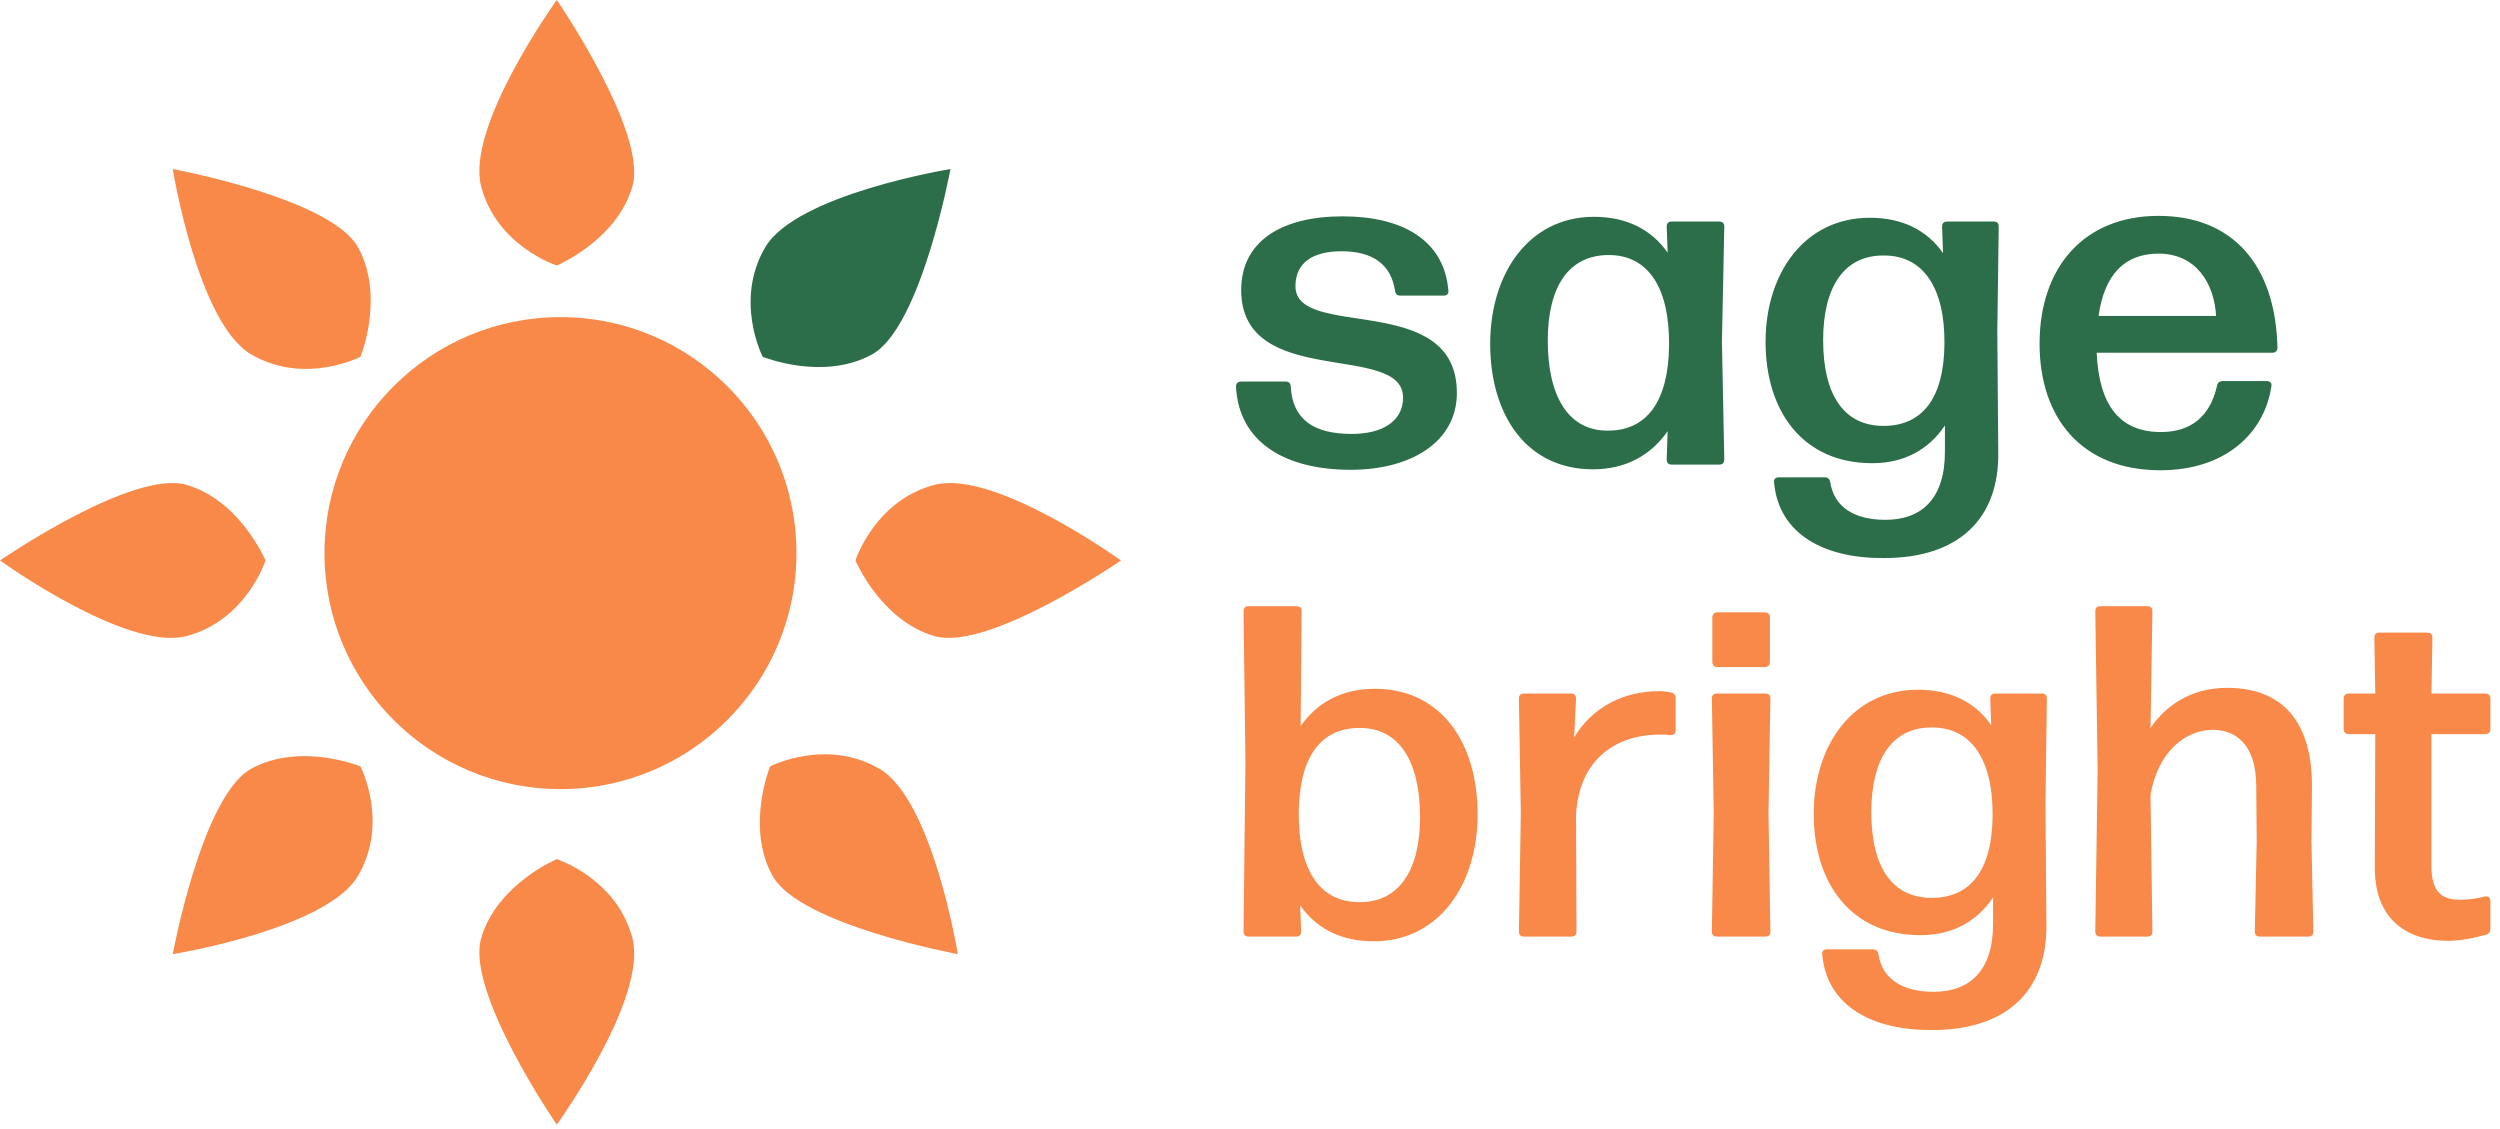
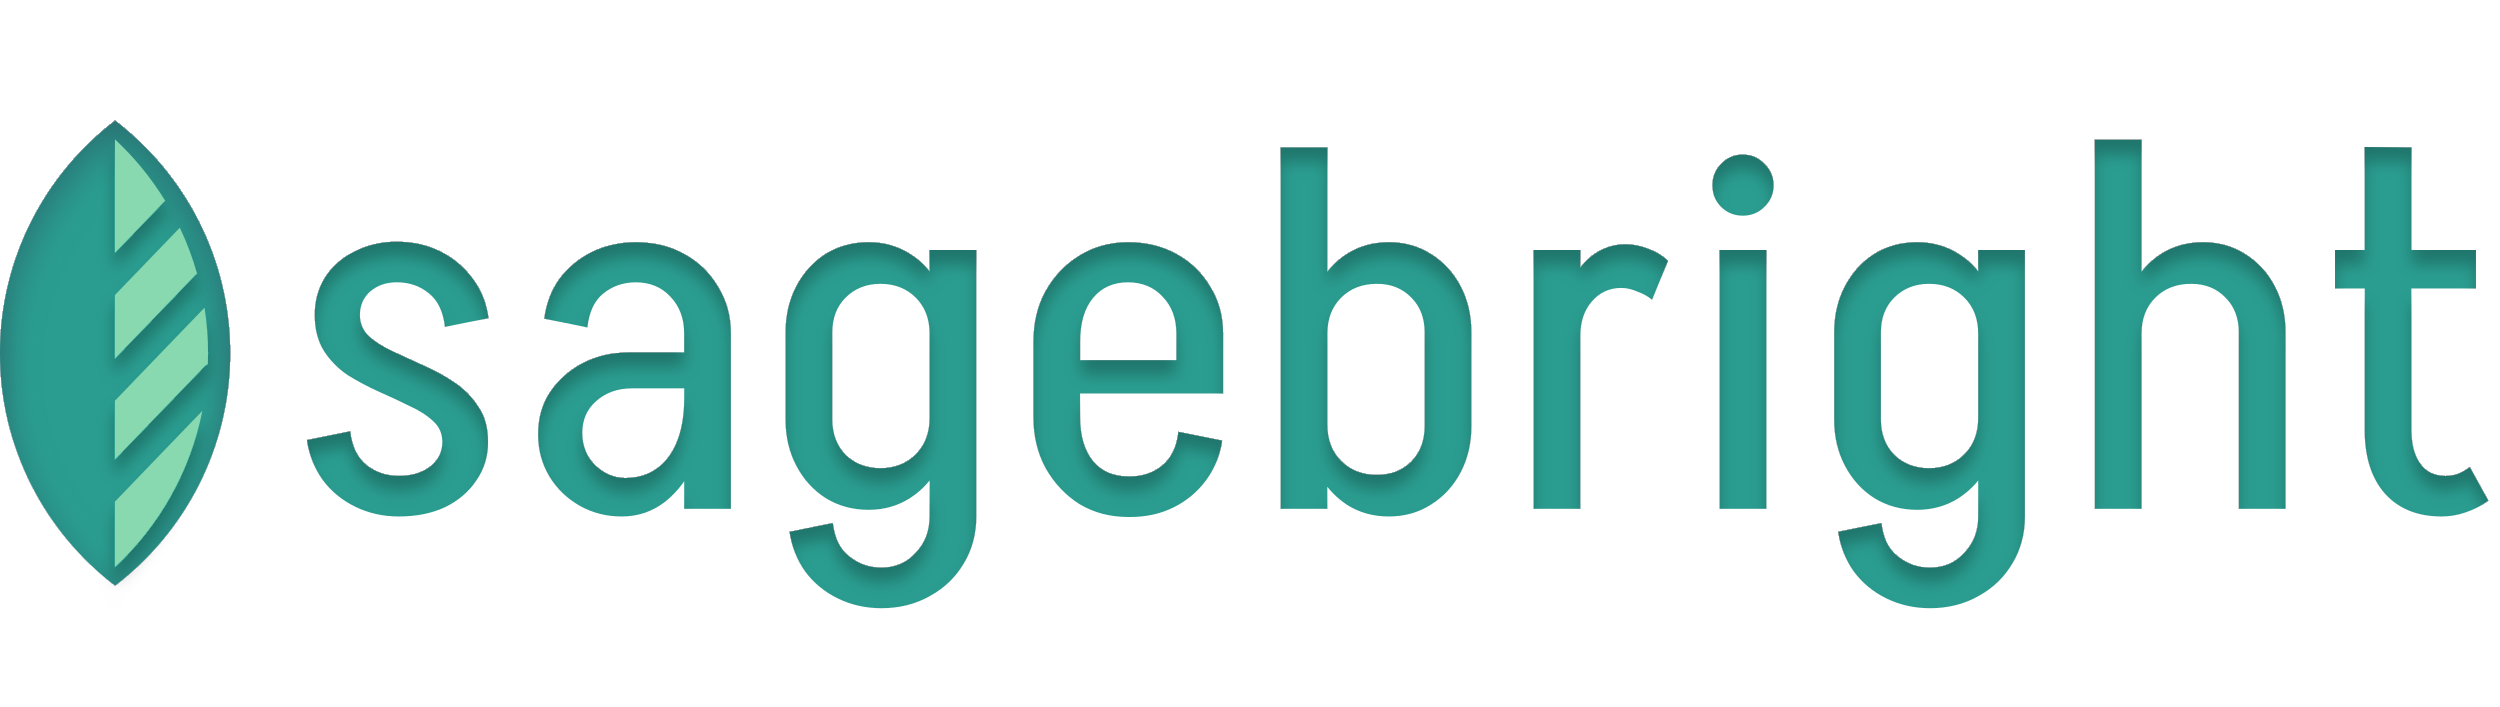
- <svg xmlns="http://www.w3.org/2000/svg" width="339" height="153" viewBox="0 0 339 153" fill="none">
-   <path d="M186.416 93.4C195.504 93.4 200.368 100.824 200.368 110.424C200.368 119.96 195.12 127.64 186.288 127.64C181.936 127.64 178.544 125.976 176.304 122.776L176.432 126.296C176.432 126.808 176.176 127 175.728 127H169.328C168.88 127 168.624 126.808 168.624 126.296L168.88 103.384L168.624 82.904C168.624 82.392 168.88 82.2 169.328 82.2H175.792C176.24 82.2 176.496 82.392 176.496 82.904L176.368 98.456C178.608 95.256 182 93.4 186.416 93.4ZM184.176 122.328C189.808 122.456 192.56 117.848 192.56 110.808C192.56 103.256 189.744 98.648 184.304 98.712C179.184 98.712 176.176 102.552 176.112 110.168C176.048 117.912 178.928 122.264 184.176 122.328ZM213.71 110.488L213.774 126.296C213.774 126.808 213.518 127 213.07 127H206.67C206.222 127 205.966 126.808 205.966 126.296L206.222 110.296L205.966 94.744C205.966 94.232 206.222 94.04 206.67 94.04H213.006C213.454 94.04 213.71 94.232 213.71 94.744L213.454 99.992C215.95 95.832 220.238 93.72 224.975 93.72C225.486 93.72 226.062 93.784 226.639 93.912C227.022 93.976 227.215 94.296 227.215 94.68V99.032C227.215 99.48 226.958 99.736 226.447 99.672C226.062 99.608 225.55 99.608 225.102 99.608C218.958 99.608 214.094 103.128 213.71 110.488ZM239.297 83.032C239.745 83.032 240.001 83.288 240.001 83.736V89.752C240.001 90.2 239.745 90.456 239.297 90.456H232.897C232.449 90.456 232.193 90.2 232.193 89.752V83.736C232.193 83.288 232.449 83.032 232.897 83.032H239.297ZM239.809 110.232L240.065 126.296C240.065 126.808 239.809 127 239.361 127H232.833C232.385 127 232.129 126.808 232.129 126.296L232.385 110.232L232.129 94.744C232.129 94.232 232.385 94.04 232.833 94.04H239.361C239.809 94.04 240.065 94.232 240.065 94.744L239.809 110.232ZM269.877 94.744C269.877 94.232 270.133 94.04 270.581 94.04H276.853C277.301 94.04 277.557 94.232 277.557 94.744L277.365 108.888L277.493 125.336C277.621 134.296 272.181 139.672 262.005 139.672C253.941 139.736 247.733 136.472 247.093 129.432C247.029 128.984 247.285 128.728 247.733 128.728H254.005C254.389 128.728 254.645 128.984 254.709 129.368C255.221 132.76 257.973 134.488 262.197 134.488C267.061 134.488 270.261 131.672 270.261 125.272V121.688C268.085 124.952 264.757 126.808 260.405 126.808C250.933 126.808 245.941 119.704 245.941 110.36C245.941 101.08 251.189 93.528 260.085 93.528C264.437 93.528 267.829 95.192 270.005 98.328L269.877 94.744ZM270.197 110.616C270.261 103 267.317 98.712 262.133 98.648C256.565 98.52 253.749 102.936 253.749 110.104C253.749 117.656 256.629 121.816 262.069 121.752C267.125 121.688 270.133 118.104 270.197 110.616ZM313.497 107.16L313.433 114.008L313.689 126.296C313.689 126.808 313.433 127 312.985 127H306.457C306.009 127 305.753 126.808 305.753 126.296L306.009 114.072L305.945 106.392C305.881 101.208 303.385 98.968 300.057 98.968C296.217 98.968 292.569 102.104 291.609 107.8L291.865 126.296C291.865 126.808 291.609 127 291.161 127H284.825C284.377 127 284.121 126.808 284.121 126.296L284.441 104.408L284.121 82.904C284.121 82.392 284.377 82.2 284.825 82.2H291.161C291.609 82.2 291.865 82.392 291.865 82.904L291.609 98.712C293.849 95.448 297.305 93.272 302.041 93.272C309.273 93.272 313.689 97.624 313.497 107.16ZM329.704 94.04H337C337.448 94.04 337.704 94.296 337.704 94.744V98.84C337.704 99.288 337.448 99.544 337 99.544H329.704V117.464C329.704 120.92 331.112 122.008 333.544 122.008C334.888 122.008 335.976 121.816 336.936 121.56C337.384 121.496 337.704 121.688 337.704 122.2V125.912C337.704 126.296 337.512 126.616 337.128 126.744C335.528 127.192 333.672 127.576 331.944 127.576C326.76 127.576 322.024 125.016 322.024 117.656L322.088 99.544H318.504C318.056 99.544 317.8 99.288 317.8 98.84V94.744C317.8 94.296 318.056 94.04 318.504 94.04H322.088L321.96 86.488C321.96 85.976 322.216 85.784 322.664 85.784H329.128C329.576 85.784 329.832 85.976 329.832 86.488L329.704 94.04Z" fill="#F98948" />
-   <path d="M183.152 63.704C174.192 63.704 167.984 59.928 167.6 52.44C167.6 51.992 167.856 51.736 168.304 51.736H174.32C174.768 51.736 175.024 51.992 175.024 52.44C175.28 56.856 178.096 58.84 183.28 58.84C187.568 58.84 190.256 57.048 190.256 53.912C190.256 46.296 168.304 52.888 168.304 39.32C168.304 32.792 173.68 29.336 182.064 29.336C190.128 29.336 195.824 32.536 196.4 39.384C196.464 39.832 196.208 40.088 195.76 40.088H189.872C189.424 40.088 189.232 39.832 189.168 39.448C188.656 35.928 186.224 34.072 181.936 34.072C178.096 34.072 175.664 35.544 175.664 38.808C175.664 46.168 197.552 39.384 197.552 53.272C197.552 59.928 191.344 63.704 183.152 63.704ZM226.133 34.264L226.005 30.744C226.005 30.232 226.261 30.04 226.709 30.04H233.109C233.557 30.04 233.813 30.232 233.813 30.744L233.493 46.36L233.813 62.296C233.813 62.808 233.557 63 233.109 63H226.709C226.261 63 226.005 62.808 226.005 62.296L226.133 58.456C223.893 61.72 220.437 63.64 216.021 63.64C206.933 63.64 202.069 56.216 202.069 46.616C202.069 37.08 207.317 29.4 216.149 29.4C220.501 29.4 223.893 31.064 226.133 34.264ZM218.069 58.392C223.253 58.392 226.261 54.488 226.325 46.808C226.389 39 223.509 34.648 218.261 34.584C212.629 34.52 209.877 39 209.877 46.168C209.877 53.784 212.693 58.456 218.069 58.392ZM263.347 30.744C263.347 30.232 263.603 30.04 264.051 30.04H270.323C270.771 30.04 271.028 30.232 271.028 30.744L270.835 44.888L270.964 61.336C271.091 70.296 265.651 75.672 255.475 75.672C247.411 75.736 241.203 72.472 240.563 65.432C240.499 64.984 240.755 64.728 241.203 64.728H247.475C247.859 64.728 248.115 64.984 248.179 65.368C248.691 68.76 251.443 70.488 255.667 70.488C260.531 70.488 263.731 67.672 263.731 61.272V57.688C261.555 60.952 258.227 62.808 253.875 62.808C244.403 62.808 239.411 55.704 239.411 46.36C239.411 37.08 244.659 29.528 253.555 29.528C257.907 29.528 261.299 31.192 263.475 34.328L263.347 30.744ZM263.667 46.616C263.731 39 260.787 34.712 255.603 34.648C250.035 34.52 247.219 38.936 247.219 46.104C247.219 53.656 250.099 57.816 255.539 57.752C260.595 57.688 263.603 54.104 263.667 46.616ZM293.014 58.584C297.046 58.584 299.67 56.536 300.63 52.312C300.694 51.864 301.014 51.672 301.398 51.672H307.35C307.798 51.672 308.118 51.928 307.99 52.44C307.03 58.776 301.718 63.768 292.95 63.768C282.262 63.768 276.566 56.664 276.566 46.616C276.566 36.248 282.582 29.272 292.694 29.272C302.806 29.272 308.566 35.992 308.822 47.128C308.822 47.576 308.566 47.832 308.118 47.832H284.31C284.63 55.064 287.51 58.584 293.014 58.584ZM292.694 34.392C288.022 34.392 285.334 37.336 284.566 42.84H300.502C300.246 38.36 297.75 34.392 292.694 34.392Z" fill="#2C6E49" />
-   <path d="M126.723 86.257C119.421 84.144 116 76.001 116 76.001C116 76.001 118.604 67.87 126.723 65.745C134.843 63.621 152 76.001 152 76.001C152 76.001 134.026 88.37 126.723 86.257Z" fill="#F98948" />
-   <path d="M25.277 65.743C32.579 67.856 36 75.999 36 75.999C36 75.999 33.396 84.13 25.277 86.255C17.157 88.379 0 75.999 0 75.999C0 75.999 17.974 63.63 25.277 65.743Z" fill="#F98948" />
-   <path d="M34.045 104.254C40.703 100.585 48.88 103.924 48.88 103.924C48.88 103.924 52.788 111.515 48.549 118.758C44.31 126.002 23.424 129.38 23.424 129.38C23.424 129.38 27.387 107.924 34.045 104.254Z" fill="#F98948" />
-   <path d="M104.754 118.76C101.085 112.103 104.424 103.926 104.424 103.926C104.424 103.926 112.015 100.017 119.258 104.256C126.502 108.495 129.88 129.381 129.88 129.381C129.88 129.381 108.424 125.418 104.754 118.76Z" fill="#F98948" />
-   <path d="M65.243 127.223C67.356 119.921 75.499 116.5 75.499 116.5C75.499 116.5 83.63 119.104 85.755 127.223C87.879 135.343 75.499 152.5 75.499 152.5C75.499 152.5 63.13 134.526 65.243 127.223Z" fill="#F98948" />
-   <path d="M85.757 25.277C83.644 32.579 75.501 36 75.501 36C75.501 36 67.37 33.396 65.245 25.277C63.121 17.157 75.501 0 75.501 0C75.501 0 87.87 17.974 85.757 25.277Z" fill="#F98948" />
-   <path d="M48.551 33.545C52.22 40.203 48.881 48.38 48.881 48.38C48.881 48.38 41.29 52.288 34.047 48.049C26.803 43.81 23.425 22.924 23.425 22.924C23.425 22.924 44.882 26.887 48.551 33.545Z" fill="#F98948" />
-   <path d="M118.26 48.051C111.603 51.72 103.425 48.381 103.425 48.381C103.425 48.381 99.517 40.79 103.756 33.547C107.995 26.303 128.881 22.925 128.881 22.925C128.881 22.925 124.918 44.381 118.26 48.051Z" fill="#2C6E49" />
-   <circle cx="76" cy="75" r="32" fill="#F98948" />
+ <svg xmlns="http://www.w3.org/2000/svg" width="683" height="193" viewBox="0 0 683 193" fill="none">
+   <g filter="url(#filter0_i_86_480)">
+     <path fill-rule="evenodd" clip-rule="evenodd" d="M31.437 160C50.545 145.412 62.874 122.396 62.874 96.5C62.874 70.604 50.545 47.587 31.437 33C12.329 47.587 0 70.604 0 96.5C0 122.396 12.329 145.412 31.437 160Z" fill="#2A9D90" />
+   </g>
+   <g filter="url(#filter1_d_86_480)">
+     <path fill-rule="evenodd" clip-rule="evenodd" d="M31.4 154.931V159.688L31.4 159.688L31.4 137.014C31.501 136.928 31.598 136.836 31.692 136.739L55.281 112.245C51.941 128.943 43.392 143.761 31.4 154.931ZM56.781 99.449C56.816 98.47 56.834 97.486 56.834 96.498C56.834 92.27 56.505 88.118 55.872 84.068L31.4 109.479V125.51L55.758 100.217C56.064 99.9 56.41 99.643 56.781 99.449ZM53.208 75.302L31.4 97.946V80.609L49.118 62.212C51.029 66.223 52.614 70.42 53.841 74.767C53.617 74.92 53.404 75.098 53.208 75.302ZM45.134 54.866C41.331 48.654 36.702 43.003 31.4 38.064V33.307L31.4 33.307L31.4 69.076L44.739 55.225C44.864 55.095 44.996 54.975 45.134 54.866ZM31.2 33.153C31.134 33.102 31.067 33.051 31 33V33.308C31.067 33.256 31.133 33.205 31.2 33.153ZM31 159.636C31.078 159.696 31.156 159.756 31.234 159.816C31.156 159.876 31.078 159.936 31 159.995V159.636Z" fill="#88D8B0" />
+   </g>
+   <g filter="url(#filter2_i_86_480)">
+     <path d="M120.86 120.8C120.86 118.467 120.02 116.553 118.34 115.06C116.66 113.473 114.467 112.073 111.76 110.86C109.147 109.553 106.347 108.247 103.36 106.94C100.467 105.633 97.667 104.14 94.96 102.46C92.347 100.687 90.2 98.493 88.52 95.88C86.84 93.173 86 89.907 86 86.08C86 86.08 86.373 86.08 87.12 86.08C87.96 86.08 88.987 86.08 90.2 86.08C91.507 86.08 92.767 86.08 93.98 86.08C95.193 86.08 96.22 86.08 97.06 86.08C97.9 86.08 98.32 86.08 98.32 86.08C98.32 88.413 99.16 90.373 100.84 91.96C102.52 93.453 104.667 94.807 107.28 96.02C109.987 97.233 112.833 98.54 115.82 99.94C118.807 101.247 121.607 102.787 124.22 104.56C126.833 106.333 128.98 108.527 130.66 111.14C132.433 113.66 133.32 116.88 133.32 120.8C133.32 120.8 132.9 120.8 132.06 120.8C131.22 120.8 130.147 120.8 128.84 120.8C127.627 120.8 126.413 120.8 125.2 120.8C123.987 120.8 122.96 120.8 122.12 120.8C121.28 120.8 120.86 120.8 120.86 120.8ZM108.96 141.1V130.04C112.413 130.04 115.26 129.2 117.5 127.52C119.74 125.747 120.86 123.507 120.86 120.8H133.32C133.32 124.72 132.247 128.22 130.1 131.3C128.047 134.38 125.2 136.807 121.56 138.58C117.92 140.26 113.72 141.1 108.96 141.1ZM86 86.08C86 82.253 86.933 78.847 88.8 75.86C90.76 72.78 93.467 70.4 96.92 68.72C100.373 66.947 104.2 66.06 108.4 66.06V77.12C105.507 77.12 103.08 77.96 101.12 79.64C99.253 81.32 98.32 83.467 98.32 86.08H86ZM95.66 117.86C96.127 121.967 97.62 125.047 100.14 127.1C102.66 129.06 105.6 130.04 108.96 130.04V141.1C104.667 141.1 100.7 140.213 97.06 138.44C93.42 136.667 90.433 134.193 88.1 131.02C85.86 127.847 84.46 124.253 83.9 120.24L95.66 117.86ZM121.56 89.3C121.093 85.1 119.6 82.02 117.08 80.06C114.653 78.1 111.76 77.12 108.4 77.12V66.06C112.787 66.06 116.753 66.947 120.3 68.72C123.847 70.493 126.787 72.967 129.12 76.14C131.453 79.22 132.9 82.813 133.46 86.92L121.56 89.3ZM186.926 139V90.84H199.666V139H186.926ZM169.846 141.1L170.826 130.6C174.186 130.6 177.032 129.76 179.366 128.08C181.792 126.4 183.659 123.927 184.966 120.66C186.272 117.393 186.926 113.52 186.926 109.04L193.226 108.76C193.226 115.107 192.199 120.707 190.146 125.56C188.092 130.413 185.292 134.24 181.746 137.04C178.292 139.747 174.326 141.1 169.846 141.1ZM169.846 141.1C165.646 141.1 161.819 140.12 158.366 138.16C154.912 136.2 152.159 133.54 150.106 130.18C148.052 126.727 147.026 122.9 147.026 118.7L159.066 118.28C159.066 121.827 160.232 124.767 162.566 127.1C164.992 129.433 167.746 130.6 170.826 130.6L169.846 141.1ZM147.026 118.7C147.026 114.313 148.099 110.487 150.246 107.22C152.486 103.86 155.472 101.2 159.206 99.24C162.939 97.28 167.186 96.3 171.946 96.3L172.646 106.1C168.726 106.1 165.459 107.267 162.846 109.6C160.326 111.84 159.066 114.733 159.066 118.28L147.026 118.7ZM172.646 106.1L171.946 96.3H193.506V106.1H172.646ZM186.926 109.04V90.98H193.226V108.76L186.926 109.04ZM199.666 91.12H186.926C186.926 87.013 185.666 83.653 183.146 81.04C180.719 78.427 177.546 77.12 173.626 77.12V66.2C178.666 66.2 183.099 67.273 186.926 69.42C190.846 71.567 193.926 74.553 196.166 78.38C198.499 82.113 199.666 86.36 199.666 91.12ZM160.466 89.44L148.706 87.06C149.266 82.86 150.666 79.22 152.906 76.14C155.239 73.06 158.179 70.633 161.726 68.86C165.366 67.087 169.379 66.2 173.766 66.2V77.12C170.312 77.12 167.326 78.147 164.806 80.2C162.379 82.16 160.932 85.24 160.466 89.44ZM253.97 141.52V68.3H266.71V141.52H253.97ZM214.63 114.64V90.84H227.37V114.64H214.63ZM227.37 90.84H214.63C214.63 86.173 215.61 81.973 217.57 78.24C219.53 74.507 222.19 71.567 225.55 69.42C229.004 67.273 232.924 66.2 237.31 66.2L240.53 77.54C236.704 77.54 233.53 78.8 231.01 81.32C228.584 83.747 227.37 86.92 227.37 90.84ZM259.57 91.12H253.97C253.97 87.107 252.71 83.84 250.19 81.32C247.67 78.8 244.45 77.54 240.53 77.54L237.31 66.2C241.51 66.2 245.29 67.273 248.65 69.42C252.104 71.567 254.764 74.553 256.63 78.38C258.59 82.113 259.57 86.36 259.57 91.12ZM227.37 114.64C227.37 118.56 228.584 121.78 231.01 124.3C233.53 126.727 236.704 127.94 240.53 127.94L237.31 139.28C232.924 139.28 229.004 138.207 225.55 136.06C222.19 133.913 219.53 130.973 217.57 127.24C215.61 123.507 214.63 119.307 214.63 114.64H227.37ZM259.57 114.22C259.57 118.98 258.59 123.273 256.63 127.1C254.764 130.833 252.104 133.82 248.65 136.06C245.29 138.207 241.51 139.28 237.31 139.28L240.53 127.94C244.45 127.94 247.67 126.68 250.19 124.16C252.71 121.64 253.97 118.327 253.97 114.22H259.57ZM266.71 141.1C266.71 145.86 265.59 150.107 263.35 153.84C261.11 157.667 258.03 160.653 254.11 162.8C250.19 165.04 245.757 166.16 240.81 166.16V155.1C244.637 155.1 247.764 153.747 250.19 151.04C252.71 148.427 253.97 145.113 253.97 141.1H266.71ZM227.51 142.92C227.977 147.027 229.47 150.06 231.99 152.02C234.51 154.073 237.45 155.1 240.81 155.1V166.16C236.517 166.16 232.55 165.273 228.91 163.5C225.27 161.727 222.284 159.253 219.95 156.08C217.71 152.907 216.31 149.313 215.75 145.3L227.51 142.92ZM286.399 107.5V98.4H334.139V107.5H286.399ZM308.099 141.24V130.18H308.799V141.24H308.099ZM282.339 113.94V93.36H295.079V113.94H282.339ZM321.399 98.4V91.12H334.139V98.4H321.399ZM334.139 91.12H321.399C321.399 87.013 320.139 83.653 317.619 81.04C315.192 78.427 312.019 77.12 308.099 77.12V66.2C313.139 66.2 317.572 67.273 321.399 69.42C325.319 71.567 328.399 74.553 330.639 78.38C332.972 82.113 334.139 86.36 334.139 91.12ZM321.959 118L333.859 120.38C333.299 124.393 331.852 127.987 329.519 131.16C327.186 134.333 324.246 136.807 320.699 138.58C317.152 140.353 313.186 141.24 308.799 141.24V130.18C312.159 130.18 315.052 129.2 317.479 127.24C319.999 125.187 321.492 122.107 321.959 118ZM282.339 93.5C282.339 88.18 283.459 83.513 285.699 79.5C288.032 75.393 291.112 72.173 294.939 69.84C298.859 67.413 303.292 66.2 308.239 66.2V77.12C304.132 77.12 300.912 78.567 298.579 81.46C296.246 84.26 295.079 88.273 295.079 93.5H282.339ZM282.339 113.94H295.079C295.079 119.073 296.246 123.087 298.579 125.98C300.912 128.78 304.132 130.18 308.239 130.18V141.24C303.292 141.24 298.859 140.073 294.939 137.74C291.112 135.313 288.032 132.047 285.699 127.94C283.459 123.833 282.339 119.167 282.339 113.94ZM349.889 68.44V40.3H362.629V68.44H349.889ZM362.629 139H349.889V68.3H362.629V139ZM401.969 116.46H389.229V90.84H401.969V116.46ZM389.229 90.84C389.229 86.92 388.016 83.747 385.589 81.32C383.162 78.8 380.036 77.54 376.209 77.54L379.429 66.2C383.722 66.2 387.549 67.273 390.909 69.42C394.362 71.567 397.069 74.507 399.029 78.24C400.989 81.973 401.969 86.173 401.969 90.84H389.229ZM357.029 91.12C357.029 86.36 358.009 82.113 359.969 78.38C361.929 74.553 364.589 71.567 367.949 69.42C371.309 67.273 375.136 66.2 379.429 66.2L376.209 77.54C372.196 77.54 368.929 78.8 366.409 81.32C363.889 83.84 362.629 87.107 362.629 91.12H357.029ZM389.229 116.46H401.969C401.969 121.127 400.989 125.327 399.029 129.06C397.069 132.793 394.362 135.733 390.909 137.88C387.549 140.027 383.722 141.1 379.429 141.1L376.209 129.76C380.036 129.76 383.162 128.547 385.589 126.12C388.016 123.6 389.229 120.38 389.229 116.46ZM357.029 116.04H362.629C362.629 120.147 363.889 123.46 366.409 125.98C368.929 128.5 372.196 129.76 376.209 129.76L379.429 141.1C375.136 141.1 371.309 140.027 367.949 137.88C364.589 135.64 361.929 132.653 359.969 128.92C358.009 125.093 357.029 120.8 357.029 116.04ZM418.998 139V68.3H431.738V139H418.998ZM425.998 91.68C425.998 86.92 426.791 82.673 428.378 78.94C429.964 75.113 432.111 72.127 434.818 69.98C437.618 67.833 440.698 66.76 444.058 66.76L442.938 78.66C439.671 78.66 436.964 79.92 434.818 82.44C432.764 84.867 431.738 87.947 431.738 91.68H425.998ZM451.338 81.88C450.218 80.947 448.864 80.2 447.278 79.64C445.784 78.987 444.338 78.66 442.938 78.66L444.058 66.76C446.204 66.76 448.304 67.18 450.358 68.02C452.411 68.767 454.184 69.84 455.678 71.24L451.338 81.88ZM469.819 139V68.3H482.559V139H469.819ZM476.119 58.92C473.785 58.92 471.825 58.127 470.239 56.54C468.652 54.953 467.859 52.993 467.859 50.66C467.859 48.327 468.652 46.367 470.239 44.78C471.825 43.1 473.785 42.26 476.119 42.26C478.452 42.26 480.412 43.1 481.999 44.78C483.679 46.367 484.519 48.327 484.519 50.66C484.519 52.993 483.679 54.953 481.999 56.54C480.412 58.127 478.452 58.92 476.119 58.92ZM540.451 141.52V68.3H553.191V141.52H540.451ZM501.111 114.64V90.84H513.851V114.64H501.111ZM513.851 90.84H501.111C501.111 86.173 502.091 81.973 504.051 78.24C506.011 74.507 508.671 71.567 512.031 69.42C515.484 67.273 519.404 66.2 523.791 66.2L527.011 77.54C523.184 77.54 520.011 78.8 517.491 81.32C515.064 83.747 513.851 86.92 513.851 90.84ZM546.051 91.12H540.451C540.451 87.107 539.191 83.84 536.671 81.32C534.151 78.8 530.931 77.54 527.011 77.54L523.791 66.2C527.991 66.2 531.771 67.273 535.131 69.42C538.584 71.567 541.244 74.553 543.111 78.38C545.071 82.113 546.051 86.36 546.051 91.12ZM513.851 114.64C513.851 118.56 515.064 121.78 517.491 124.3C520.011 126.727 523.184 127.94 527.011 127.94L523.791 139.28C519.404 139.28 515.484 138.207 512.031 136.06C508.671 133.913 506.011 130.973 504.051 127.24C502.091 123.507 501.111 119.307 501.111 114.64H513.851ZM546.051 114.22C546.051 118.98 545.071 123.273 543.111 127.1C541.244 130.833 538.584 133.82 535.131 136.06C531.771 138.207 527.991 139.28 523.791 139.28L527.011 127.94C530.931 127.94 534.151 126.68 536.671 124.16C539.191 121.64 540.451 118.327 540.451 114.22H546.051ZM553.191 141.1C553.191 145.86 552.071 150.107 549.831 153.84C547.591 157.667 544.511 160.653 540.591 162.8C536.671 165.04 532.238 166.16 527.291 166.16V155.1C531.118 155.1 534.244 153.747 536.671 151.04C539.191 148.427 540.451 145.113 540.451 141.1H553.191ZM513.991 142.92C514.458 147.027 515.951 150.06 518.471 152.02C520.991 154.073 523.931 155.1 527.291 155.1V166.16C522.998 166.16 519.031 165.273 515.391 163.5C511.751 161.727 508.764 159.253 506.431 156.08C504.191 152.907 502.791 149.313 502.231 145.3L513.991 142.92ZM572.32 139V68.3H585.06V139H572.32ZM611.66 139V90.84H624.4V139H611.66ZM611.66 90.84C611.66 86.92 610.446 83.747 608.02 81.32C605.593 78.8 602.466 77.54 598.64 77.54L601.86 66.2C606.153 66.2 609.98 67.273 613.34 69.42C616.793 71.567 619.5 74.507 621.46 78.24C623.42 81.973 624.4 86.173 624.4 90.84H611.66ZM579.46 91.12C579.46 86.36 580.44 82.113 582.4 78.38C584.36 74.553 587.02 71.567 590.38 69.42C593.74 67.273 597.566 66.2 601.86 66.2L598.64 77.54C594.626 77.54 591.36 78.8 588.84 81.32C586.32 83.84 585.06 87.107 585.06 91.12H579.46ZM572.32 139V38.2H585.06V139H572.32ZM646.048 117.58V40.16L658.788 40.3V117.58H646.048ZM637.928 78.8V68.3H676.428V78.8H637.928ZM646.048 117.44H658.788C658.788 120.147 659.161 122.433 659.908 124.3C660.655 126.167 661.728 127.613 663.128 128.64C664.528 129.573 666.208 130.04 668.168 130.04L667.048 141.1C660.515 141.1 655.381 139.047 651.648 134.94C647.915 130.74 646.048 124.907 646.048 117.44ZM674.748 127.66L679.788 136.76C677.921 138.16 675.868 139.233 673.628 139.98C671.481 140.727 669.288 141.1 667.048 141.1L668.168 130.04C669.381 130.04 670.501 129.853 671.528 129.48C672.648 129.013 673.721 128.407 674.748 127.66Z" fill="#2A9D90" />
+   </g>
+   <defs>
+     <filter id="filter0_i_86_480" x="0" y="33" width="62.874" height="131" filterUnits="userSpaceOnUse" color-interpolation-filters="sRGB">
+       <feFlood flood-opacity="0" result="BackgroundImageFix" />
+       <feBlend mode="normal" in="SourceGraphic" in2="BackgroundImageFix" result="shape" />
+       <feColorMatrix in="SourceAlpha" type="matrix" values="0 0 0 0 0 0 0 0 0 0 0 0 0 0 0 0 0 0 127 0" result="hardAlpha" />
+       <feOffset dy="4" />
+       <feGaussianBlur stdDeviation="5" />
+       <feComposite in2="hardAlpha" operator="arithmetic" k2="-1" k3="1" />
+       <feColorMatrix type="matrix" values="0 0 0 0 0.153 0 0 0 0 0.278 0 0 0 0 0.329 0 0 0 0.5 0" />
+       <feBlend mode="normal" in2="shape" result="effect1_innerShadow_86_480" />
+     </filter>
+     <filter id="filter1_d_86_480" x="27" y="33" width="33.834" height="134.995" filterUnits="userSpaceOnUse" color-interpolation-filters="sRGB">
+       <feFlood flood-opacity="0" result="BackgroundImageFix" />
+       <feColorMatrix in="SourceAlpha" type="matrix" values="0 0 0 0 0 0 0 0 0 0 0 0 0 0 0 0 0 0 127 0" result="hardAlpha" />
+       <feOffset dy="4" />
+       <feGaussianBlur stdDeviation="2" />
+       <feComposite in2="hardAlpha" operator="out" />
+       <feColorMatrix type="matrix" values="0 0 0 0 0 0 0 0 0 0 0 0 0 0 0 0 0 0 0.25 0" />
+       <feBlend mode="normal" in2="BackgroundImageFix" result="effect1_dropShadow_86_480" />
+       <feBlend mode="normal" in="SourceGraphic" in2="effect1_dropShadow_86_480" result="shape" />
+     </filter>
+     <filter id="filter2_i_86_480" x="83.9" y="38.2" width="595.888" height="131.96" filterUnits="userSpaceOnUse" color-interpolation-filters="sRGB">
+       <feFlood flood-opacity="0" result="BackgroundImageFix" />
+       <feBlend mode="normal" in="SourceGraphic" in2="BackgroundImageFix" result="shape" />
+       <feColorMatrix in="SourceAlpha" type="matrix" values="0 0 0 0 0 0 0 0 0 0 0 0 0 0 0 0 0 0 127 0" result="hardAlpha" />
+       <feOffset dy="4" />
+       <feGaussianBlur stdDeviation="2" />
+       <feComposite in2="hardAlpha" operator="arithmetic" k2="-1" k3="1" />
+       <feColorMatrix type="matrix" values="0 0 0 0 0 0 0 0 0 0 0 0 0 0 0 0 0 0 0.25 0" />
+       <feBlend mode="normal" in2="shape" result="effect1_innerShadow_86_480" />
+     </filter>
+   </defs>
</svg>
